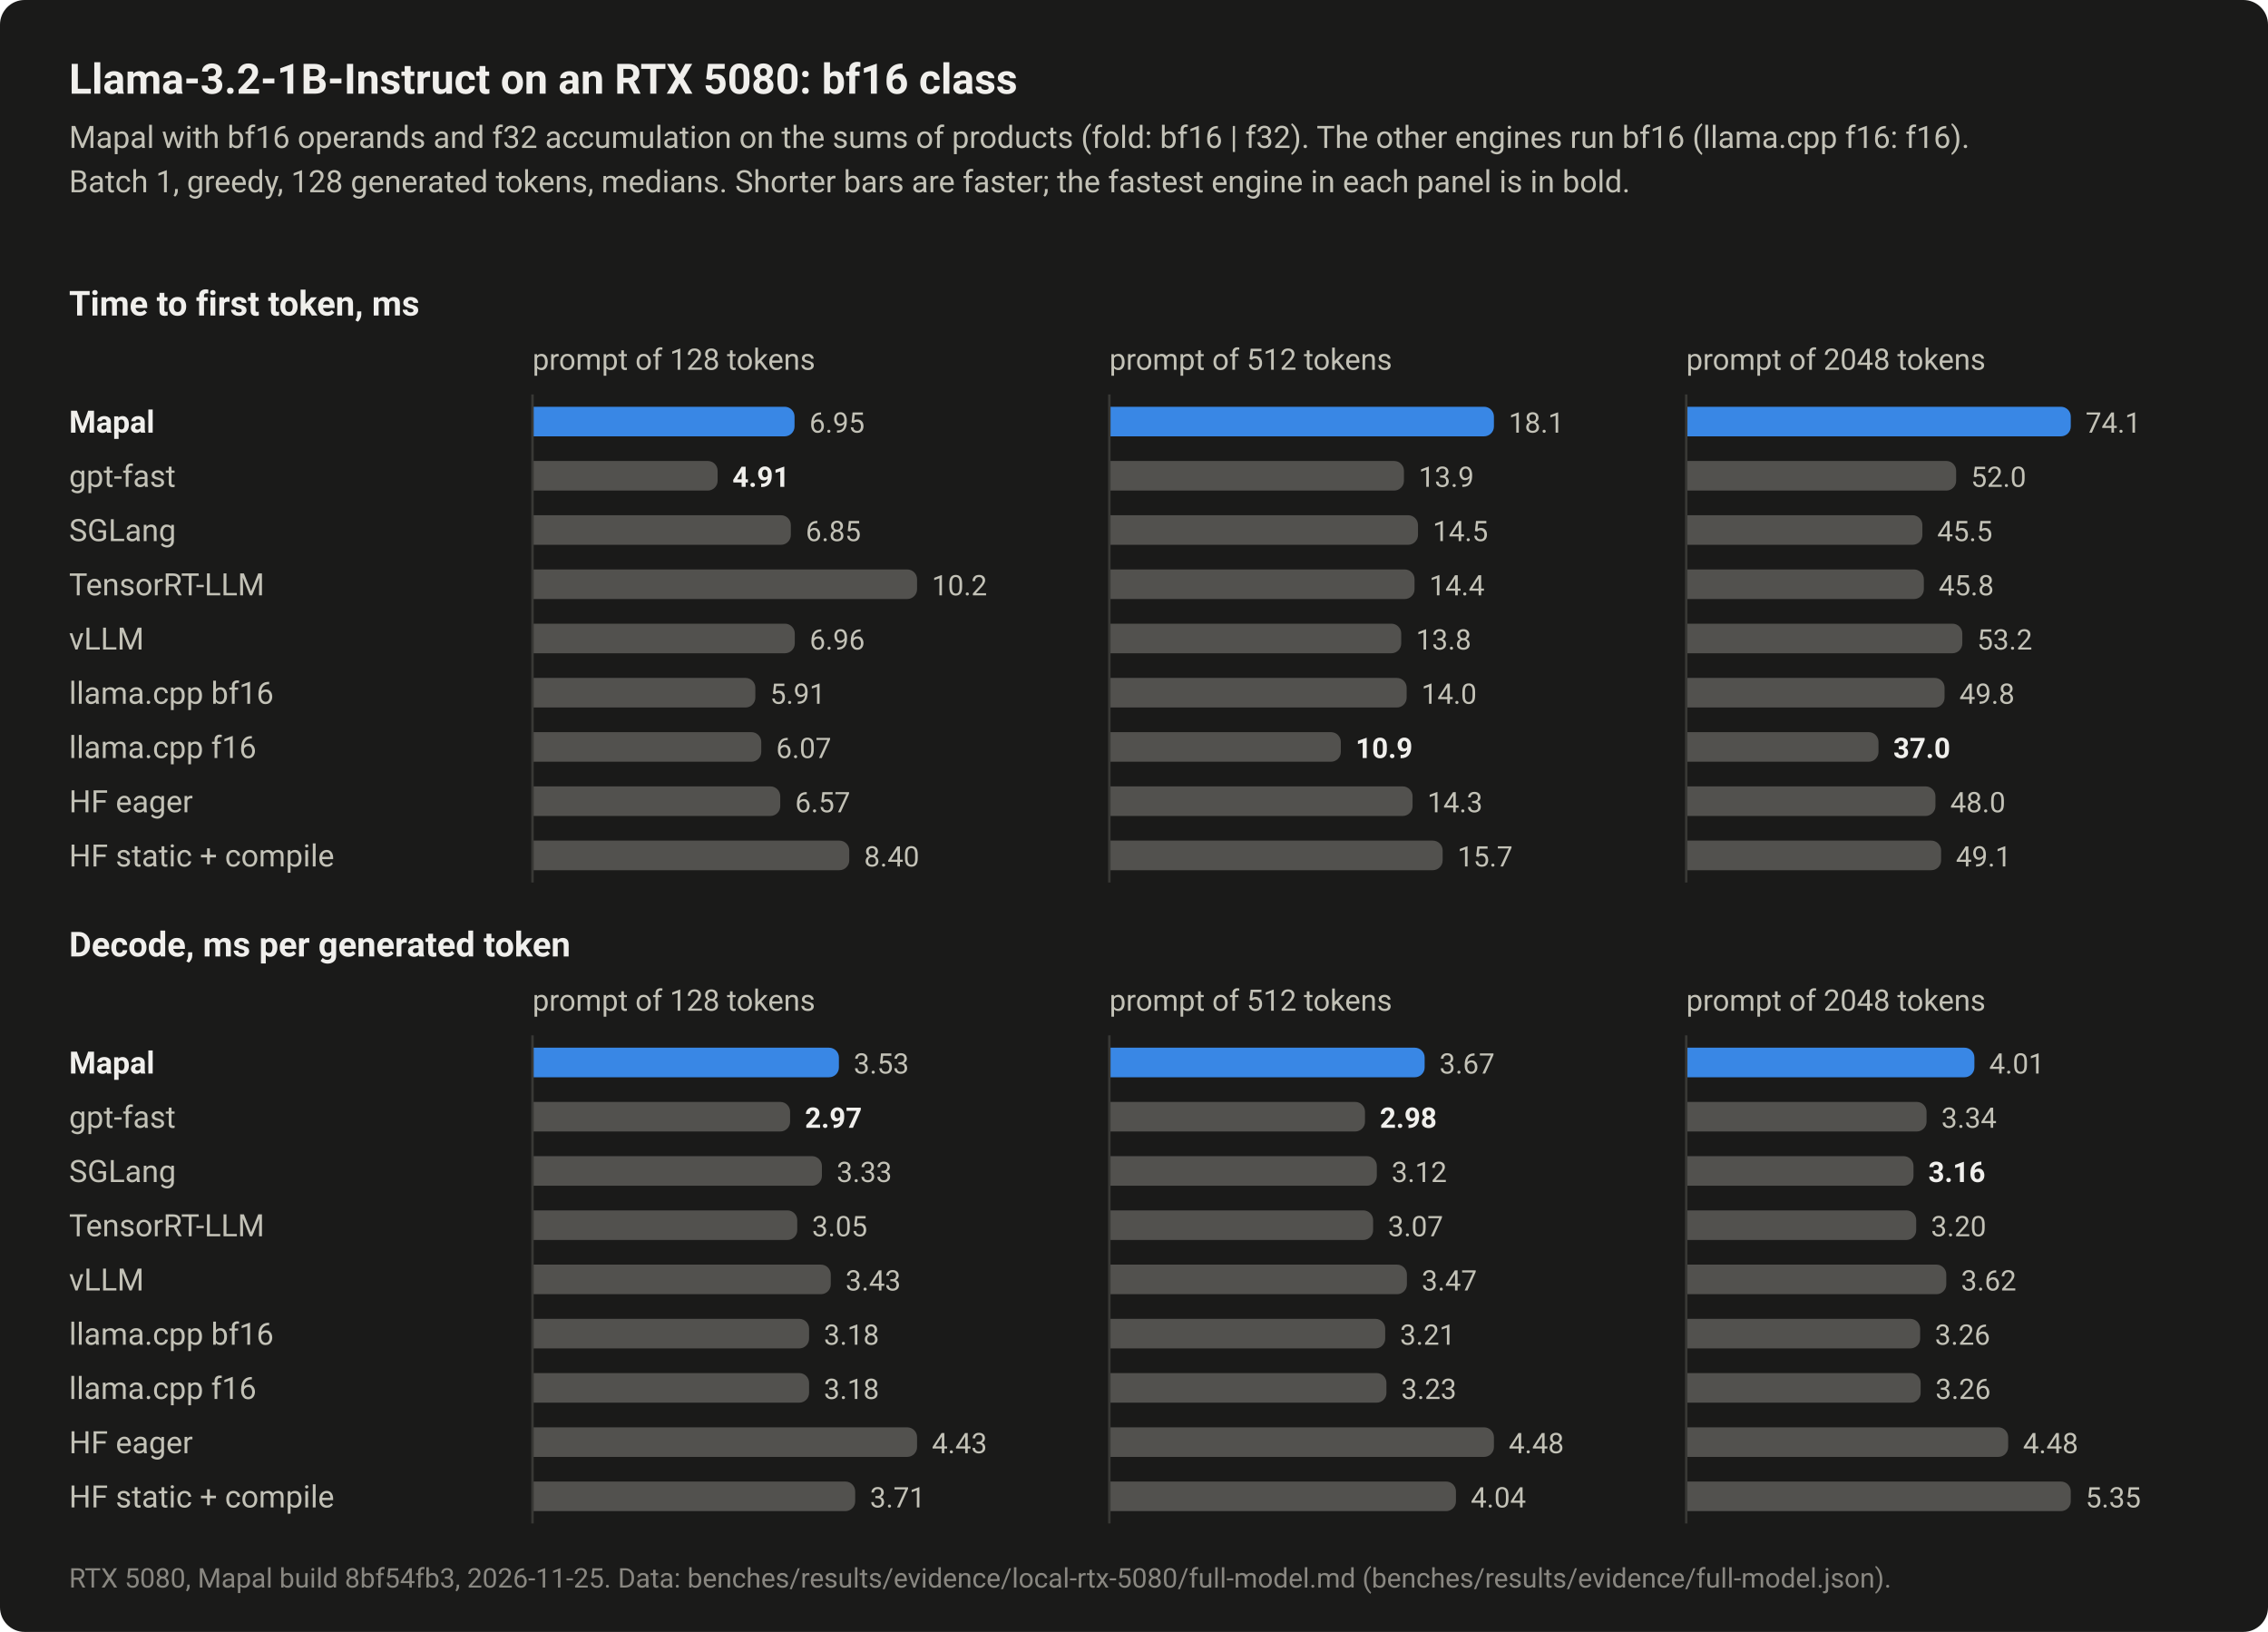
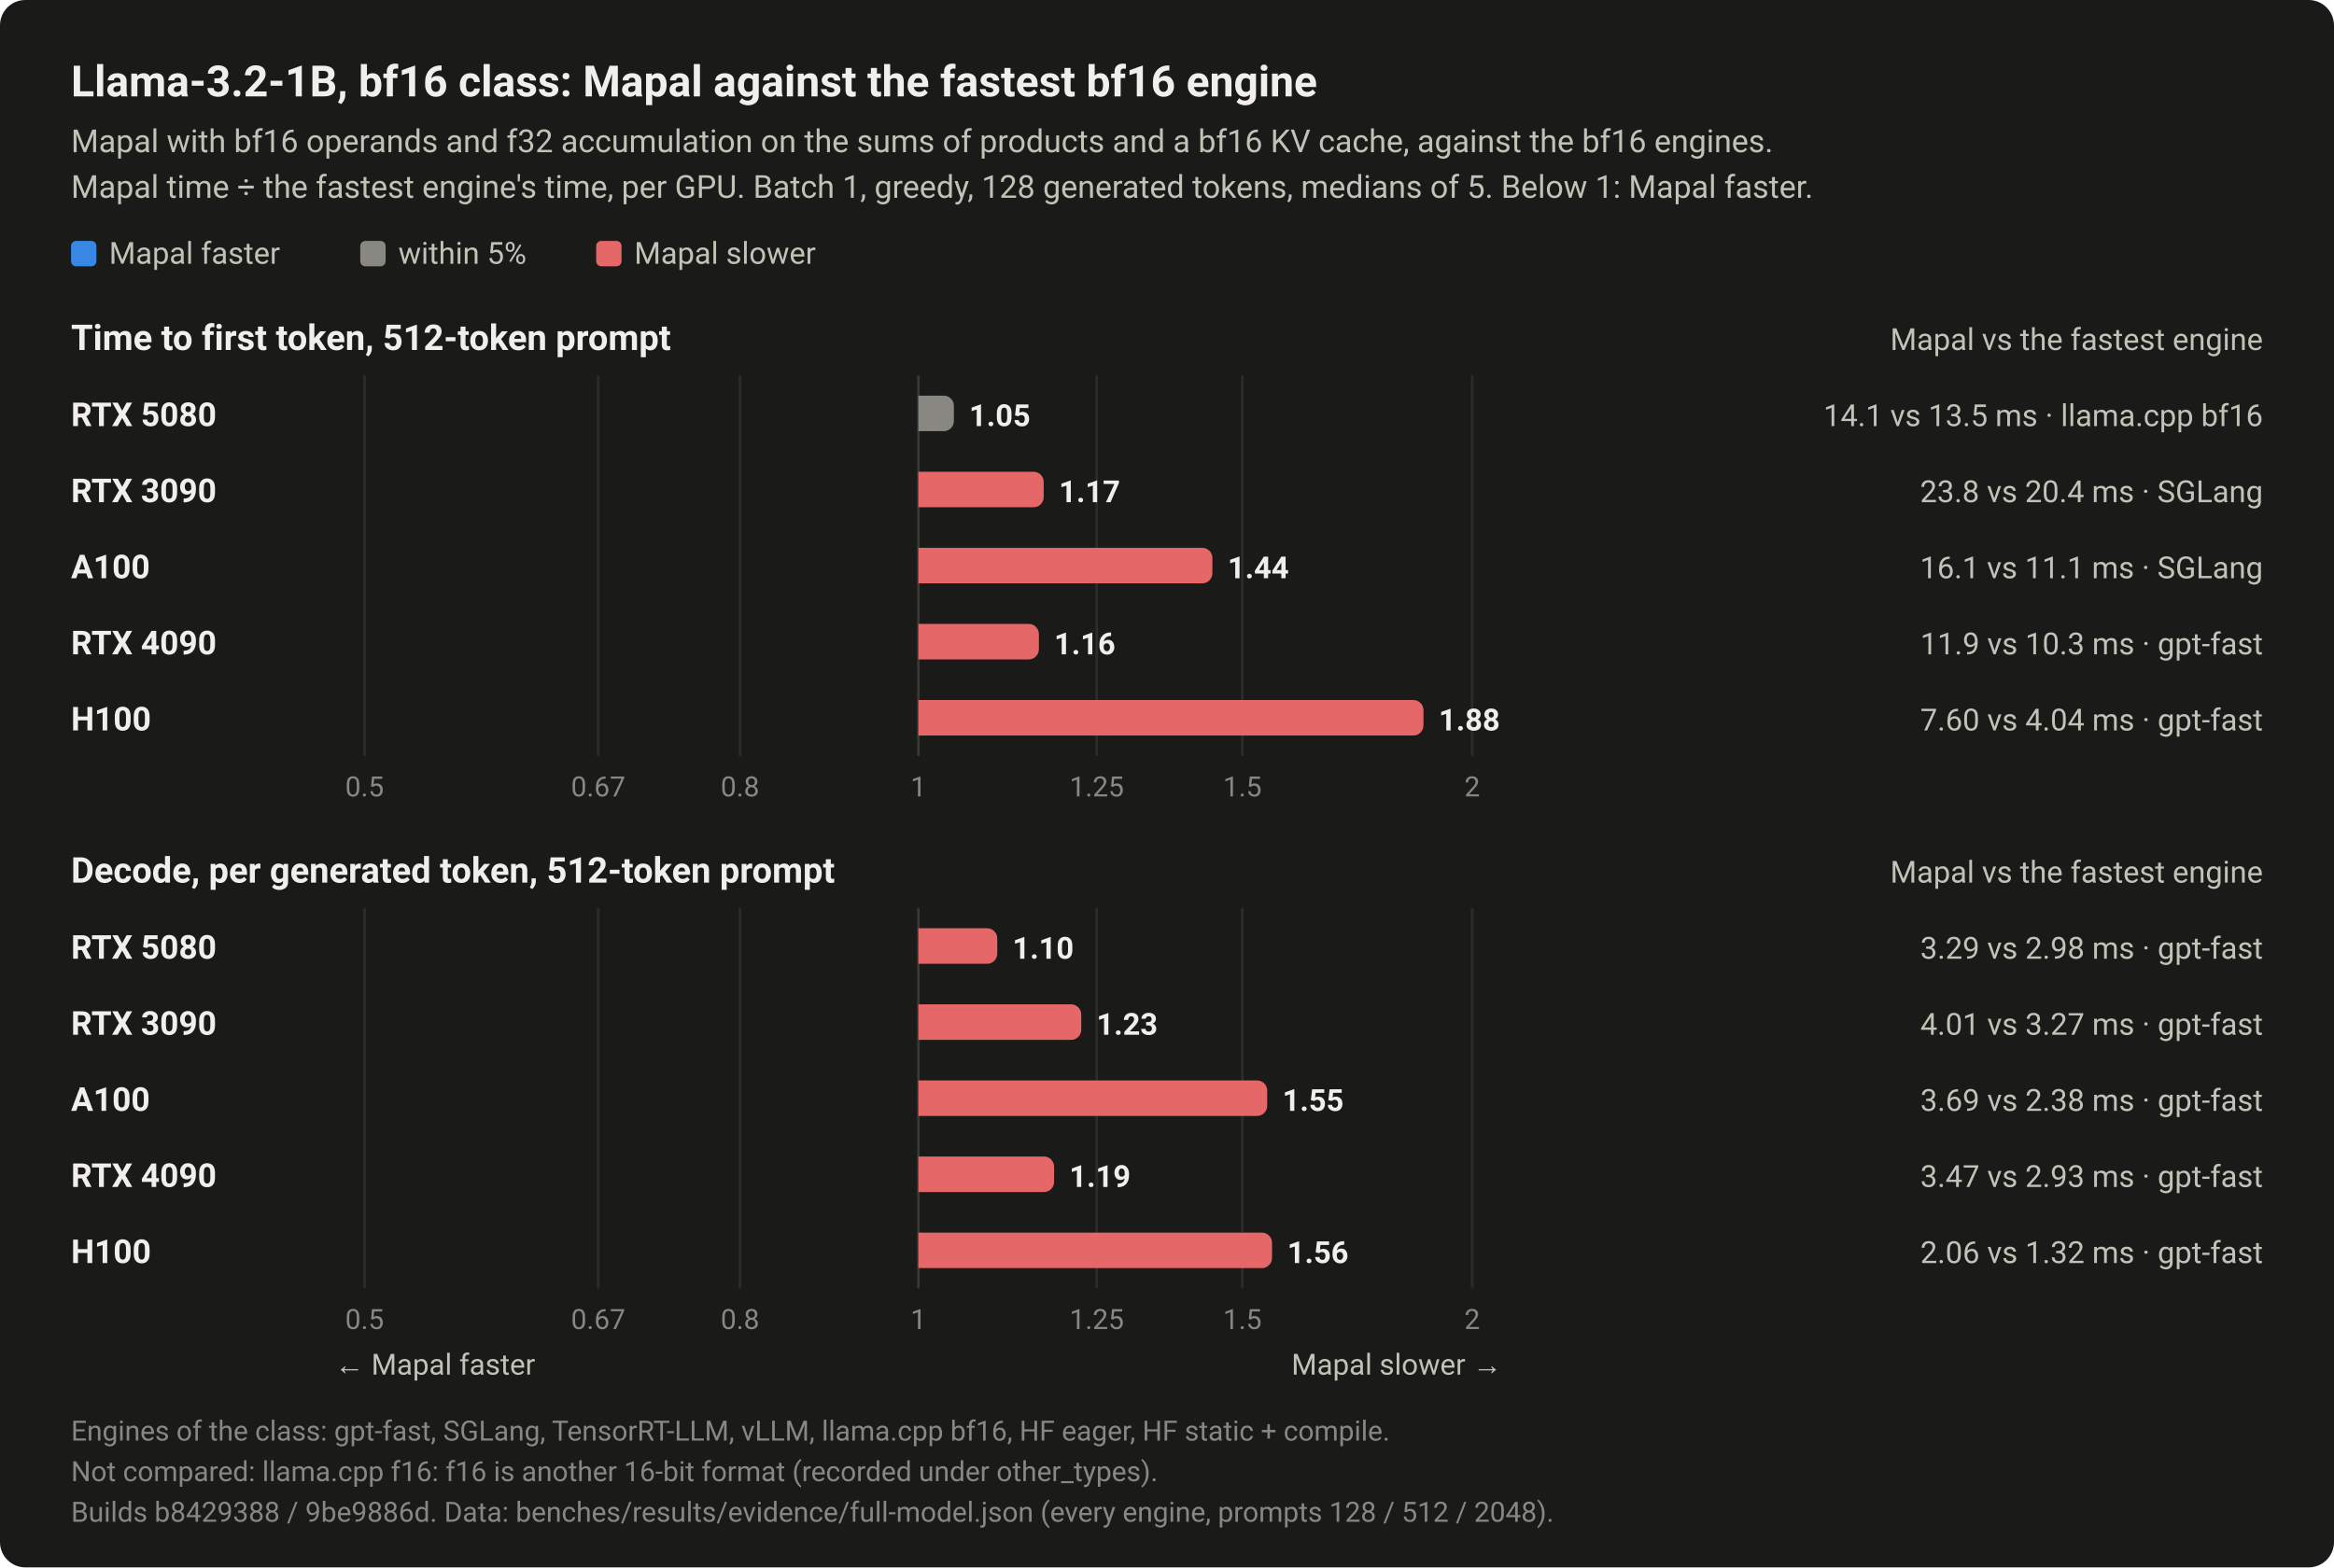
- <svg xmlns="http://www.w3.org/2000/svg" width="920" height="662" viewBox="0 0 920 662" role="img" aria-labelledby="t d">
+ <svg xmlns="http://www.w3.org/2000/svg" width="920" height="618" viewBox="0 0 920 618" role="img" aria-labelledby="t d">
  <style>text { font-family: system-ui, -apple-system, 'Segoe UI', Roboto, 'Helvetica Neue', Arial, sans-serif; } .num { font-variant-numeric: tabular-nums; }</style>
-   <rect width="920" height="662" rx="10" fill="#1a1a19" />
-   <text x="28.0" y="38.0" font-size="17" font-weight="600" fill="#f0efec" text-anchor="start">Llama-3.2-1B-Instruct on an RTX 5080: bf16 class</text>
-   <text x="28.0" y="60.0" font-size="12.5" font-weight="400" fill="#c3c2b7" text-anchor="start">Mapal with bf16 operands and f32 accumulation on the sums of products (fold: bf16 | f32). The other engines run bf16 (llama.cpp f16: f16).</text>
-   <text x="28.0" y="78.0" font-size="12.5" font-weight="400" fill="#c3c2b7" text-anchor="start">Batch 1, greedy, 128 generated tokens, medians. Shorter bars are faster; the fastest engine in each panel is in bold.</text>
-   <text x="28.0" y="128.0" font-size="14" font-weight="600" fill="#f0efec" text-anchor="start">Time to first token, ms</text>
-   <text x="216.0" y="150.0" font-size="12" font-weight="400" fill="#c3c2b7" text-anchor="start">prompt of 128 tokens</text>
-   <text x="450.0" y="150.0" font-size="12" font-weight="400" fill="#c3c2b7" text-anchor="start">prompt of 512 tokens</text>
-   <text x="684.0" y="150.0" font-size="12" font-weight="400" fill="#c3c2b7" text-anchor="start">prompt of 2048 tokens</text>
-   <path d="M216.0,165.0 H318.3 A4,4 0 0 1 322.3,169.0 V173.0 A4,4 0 0 1 318.3,177.0 H216.0 Z" fill="#3987e5" />
-   <text x="328.3" y="175.5" font-size="11.5" font-weight="400" fill="#c3c2b7" text-anchor="start" class="num">6.95</text>
-   <path d="M216.0,187.0 H287.1 A4,4 0 0 1 291.1,191.0 V195.0 A4,4 0 0 1 287.1,199.0 H216.0 Z" fill="#52514e" />
-   <text x="297.1" y="197.5" font-size="11.5" font-weight="700" fill="#f0efec" text-anchor="start" class="num">4.91</text>
-   <path d="M216.0,209.0 H316.8 A4,4 0 0 1 320.8,213.0 V217.0 A4,4 0 0 1 316.8,221.0 H216.0 Z" fill="#52514e" />
-   <text x="326.8" y="219.5" font-size="11.5" font-weight="400" fill="#c3c2b7" text-anchor="start" class="num">6.85</text>
-   <path d="M216.0,231.0 H368.0 A4,4 0 0 1 372.0,235.0 V239.0 A4,4 0 0 1 368.0,243.0 H216.0 Z" fill="#52514e" />
-   <text x="378.0" y="241.5" font-size="11.5" font-weight="400" fill="#c3c2b7" text-anchor="start" class="num">10.2</text>
-   <path d="M216.0,253.0 H318.4 A4,4 0 0 1 322.4,257.0 V261.0 A4,4 0 0 1 318.4,265.0 H216.0 Z" fill="#52514e" />
-   <text x="328.4" y="263.5" font-size="11.5" font-weight="400" fill="#c3c2b7" text-anchor="start" class="num">6.96</text>
-   <path d="M216.0,275.0 H302.4 A4,4 0 0 1 306.4,279.0 V283.0 A4,4 0 0 1 302.4,287.0 H216.0 Z" fill="#52514e" />
-   <text x="312.4" y="285.5" font-size="11.5" font-weight="400" fill="#c3c2b7" text-anchor="start" class="num">5.91</text>
-   <path d="M216.0,297.0 H304.8 A4,4 0 0 1 308.8,301.0 V305.0 A4,4 0 0 1 304.8,309.0 H216.0 Z" fill="#52514e" />
-   <text x="314.8" y="307.5" font-size="11.5" font-weight="400" fill="#c3c2b7" text-anchor="start" class="num">6.07</text>
-   <path d="M216.0,319.0 H312.5 A4,4 0 0 1 316.5,323.0 V327.0 A4,4 0 0 1 312.5,331.0 H216.0 Z" fill="#52514e" />
-   <text x="322.5" y="329.5" font-size="11.5" font-weight="400" fill="#c3c2b7" text-anchor="start" class="num">6.57</text>
-   <path d="M216.0,341.0 H340.5 A4,4 0 0 1 344.5,345.0 V349.0 A4,4 0 0 1 340.5,353.0 H216.0 Z" fill="#52514e" />
-   <text x="350.5" y="351.5" font-size="11.5" font-weight="400" fill="#c3c2b7" text-anchor="start" class="num">8.40</text>
-   <line x1="216.0" y1="160.0" x2="216.0" y2="358.0" stroke="#383835" stroke-width="1" />
-   <path d="M450.0,165.0 H602.0 A4,4 0 0 1 606.0,169.0 V173.0 A4,4 0 0 1 602.0,177.0 H450.0 Z" fill="#3987e5" />
-   <text x="612.0" y="175.5" font-size="11.5" font-weight="400" fill="#c3c2b7" text-anchor="start" class="num">18.1</text>
-   <path d="M450.0,187.0 H565.5 A4,4 0 0 1 569.5,191.0 V195.0 A4,4 0 0 1 565.5,199.0 H450.0 Z" fill="#52514e" />
-   <text x="575.5" y="197.5" font-size="11.5" font-weight="400" fill="#c3c2b7" text-anchor="start" class="num">13.9</text>
-   <path d="M450.0,209.0 H571.2 A4,4 0 0 1 575.2,213.0 V217.0 A4,4 0 0 1 571.2,221.0 H450.0 Z" fill="#52514e" />
-   <text x="581.2" y="219.5" font-size="11.5" font-weight="400" fill="#c3c2b7" text-anchor="start" class="num">14.5</text>
-   <path d="M450.0,231.0 H569.8 A4,4 0 0 1 573.8,235.0 V239.0 A4,4 0 0 1 569.8,243.0 H450.0 Z" fill="#52514e" />
-   <text x="579.8" y="241.5" font-size="11.5" font-weight="400" fill="#c3c2b7" text-anchor="start" class="num">14.4</text>
-   <path d="M450.0,253.0 H564.4 A4,4 0 0 1 568.4,257.0 V261.0 A4,4 0 0 1 564.4,265.0 H450.0 Z" fill="#52514e" />
-   <text x="574.4" y="263.5" font-size="11.5" font-weight="400" fill="#c3c2b7" text-anchor="start" class="num">13.8</text>
-   <path d="M450.0,275.0 H566.6 A4,4 0 0 1 570.6,279.0 V283.0 A4,4 0 0 1 566.6,287.0 H450.0 Z" fill="#52514e" />
-   <text x="576.6" y="285.5" font-size="11.5" font-weight="400" fill="#c3c2b7" text-anchor="start" class="num">14.0</text>
-   <path d="M450.0,297.0 H539.9 A4,4 0 0 1 543.9,301.0 V305.0 A4,4 0 0 1 539.9,309.0 H450.0 Z" fill="#52514e" />
-   <text x="549.9" y="307.5" font-size="11.5" font-weight="700" fill="#f0efec" text-anchor="start" class="num">10.9</text>
-   <path d="M450.0,319.0 H569.0 A4,4 0 0 1 573.0,323.0 V327.0 A4,4 0 0 1 569.0,331.0 H450.0 Z" fill="#52514e" />
-   <text x="579.0" y="329.5" font-size="11.5" font-weight="400" fill="#c3c2b7" text-anchor="start" class="num">14.3</text>
-   <path d="M450.0,341.0 H581.2 A4,4 0 0 1 585.2,345.0 V349.0 A4,4 0 0 1 581.2,353.0 H450.0 Z" fill="#52514e" />
-   <text x="591.2" y="351.5" font-size="11.5" font-weight="400" fill="#c3c2b7" text-anchor="start" class="num">15.7</text>
-   <line x1="450.0" y1="160.0" x2="450.0" y2="358.0" stroke="#383835" stroke-width="1" />
-   <path d="M684.0,165.0 H836.0 A4,4 0 0 1 840.0,169.0 V173.0 A4,4 0 0 1 836.0,177.0 H684.0 Z" fill="#3987e5" />
-   <text x="846.0" y="175.5" font-size="11.5" font-weight="400" fill="#c3c2b7" text-anchor="start" class="num">74.1</text>
-   <path d="M684.0,187.0 H789.5 A4,4 0 0 1 793.5,191.0 V195.0 A4,4 0 0 1 789.5,199.0 H684.0 Z" fill="#52514e" />
-   <text x="799.5" y="197.5" font-size="11.5" font-weight="400" fill="#c3c2b7" text-anchor="start" class="num">52.0</text>
-   <path d="M684.0,209.0 H775.8 A4,4 0 0 1 779.8,213.0 V217.0 A4,4 0 0 1 775.8,221.0 H684.0 Z" fill="#52514e" />
-   <text x="785.8" y="219.5" font-size="11.5" font-weight="400" fill="#c3c2b7" text-anchor="start" class="num">45.5</text>
-   <path d="M684.0,231.0 H776.4 A4,4 0 0 1 780.4,235.0 V239.0 A4,4 0 0 1 776.4,243.0 H684.0 Z" fill="#52514e" />
-   <text x="786.4" y="241.5" font-size="11.5" font-weight="400" fill="#c3c2b7" text-anchor="start" class="num">45.8</text>
-   <path d="M684.0,253.0 H792.0 A4,4 0 0 1 796.0,257.0 V261.0 A4,4 0 0 1 792.0,265.0 H684.0 Z" fill="#52514e" />
-   <text x="802.0" y="263.5" font-size="11.5" font-weight="400" fill="#c3c2b7" text-anchor="start" class="num">53.2</text>
-   <path d="M684.0,275.0 H784.8 A4,4 0 0 1 788.8,279.0 V283.0 A4,4 0 0 1 784.8,287.0 H684.0 Z" fill="#52514e" />
-   <text x="794.8" y="285.5" font-size="11.5" font-weight="400" fill="#c3c2b7" text-anchor="start" class="num">49.8</text>
-   <path d="M684.0,297.0 H758.0 A4,4 0 0 1 762.0,301.0 V305.0 A4,4 0 0 1 758.0,309.0 H684.0 Z" fill="#52514e" />
-   <text x="768.0" y="307.5" font-size="11.5" font-weight="700" fill="#f0efec" text-anchor="start" class="num">37.0</text>
-   <path d="M684.0,319.0 H781.1 A4,4 0 0 1 785.1,323.0 V327.0 A4,4 0 0 1 781.1,331.0 H684.0 Z" fill="#52514e" />
-   <text x="791.1" y="329.5" font-size="11.5" font-weight="400" fill="#c3c2b7" text-anchor="start" class="num">48.0</text>
-   <path d="M684.0,341.0 H783.4 A4,4 0 0 1 787.4,345.0 V349.0 A4,4 0 0 1 783.4,353.0 H684.0 Z" fill="#52514e" />
-   <text x="793.4" y="351.5" font-size="11.5" font-weight="400" fill="#c3c2b7" text-anchor="start" class="num">49.1</text>
-   <line x1="684.0" y1="160.0" x2="684.0" y2="358.0" stroke="#383835" stroke-width="1" />
-   <text x="28.0" y="175.5" font-size="12.5" font-weight="700" fill="#f0efec" text-anchor="start">Mapal</text>
-   <text x="28.0" y="197.5" font-size="12.5" font-weight="400" fill="#c3c2b7" text-anchor="start">gpt-fast</text>
-   <text x="28.0" y="219.5" font-size="12.5" font-weight="400" fill="#c3c2b7" text-anchor="start">SGLang</text>
-   <text x="28.0" y="241.5" font-size="12.5" font-weight="400" fill="#c3c2b7" text-anchor="start">TensorRT-LLM</text>
-   <text x="28.0" y="263.5" font-size="12.5" font-weight="400" fill="#c3c2b7" text-anchor="start">vLLM</text>
-   <text x="28.0" y="285.5" font-size="12.5" font-weight="400" fill="#c3c2b7" text-anchor="start">llama.cpp bf16</text>
-   <text x="28.0" y="307.5" font-size="12.5" font-weight="400" fill="#c3c2b7" text-anchor="start">llama.cpp f16</text>
-   <text x="28.0" y="329.5" font-size="12.5" font-weight="400" fill="#c3c2b7" text-anchor="start">HF eager</text>
-   <text x="28.0" y="351.5" font-size="12.5" font-weight="400" fill="#c3c2b7" text-anchor="start">HF static + compile</text>
-   <text x="28.0" y="388.0" font-size="14" font-weight="600" fill="#f0efec" text-anchor="start">Decode, ms per generated token</text>
-   <text x="216.0" y="410.0" font-size="12" font-weight="400" fill="#c3c2b7" text-anchor="start">prompt of 128 tokens</text>
-   <text x="450.0" y="410.0" font-size="12" font-weight="400" fill="#c3c2b7" text-anchor="start">prompt of 512 tokens</text>
-   <text x="684.0" y="410.0" font-size="12" font-weight="400" fill="#c3c2b7" text-anchor="start">prompt of 2048 tokens</text>
-   <path d="M216.0,425.0 H336.3 A4,4 0 0 1 340.3,429.0 V433.0 A4,4 0 0 1 336.3,437.0 H216.0 Z" fill="#3987e5" />
-   <text x="346.3" y="435.5" font-size="11.5" font-weight="400" fill="#c3c2b7" text-anchor="start" class="num">3.53</text>
-   <path d="M216.0,447.0 H316.5 A4,4 0 0 1 320.5,451.0 V455.0 A4,4 0 0 1 316.5,459.0 H216.0 Z" fill="#52514e" />
-   <text x="326.5" y="457.5" font-size="11.5" font-weight="700" fill="#f0efec" text-anchor="start" class="num">2.97</text>
-   <path d="M216.0,469.0 H329.4 A4,4 0 0 1 333.4,473.0 V477.0 A4,4 0 0 1 329.4,481.0 H216.0 Z" fill="#52514e" />
-   <text x="339.4" y="479.5" font-size="11.5" font-weight="400" fill="#c3c2b7" text-anchor="start" class="num">3.33</text>
-   <path d="M216.0,491.0 H319.4 A4,4 0 0 1 323.4,495.0 V499.0 A4,4 0 0 1 319.4,503.0 H216.0 Z" fill="#52514e" />
-   <text x="329.4" y="501.5" font-size="11.5" font-weight="400" fill="#c3c2b7" text-anchor="start" class="num">3.05</text>
-   <path d="M216.0,513.0 H333.0 A4,4 0 0 1 337.0,517.0 V521.0 A4,4 0 0 1 333.0,525.0 H216.0 Z" fill="#52514e" />
-   <text x="343.0" y="523.5" font-size="11.5" font-weight="400" fill="#c3c2b7" text-anchor="start" class="num">3.43</text>
-   <path d="M216.0,535.0 H324.2 A4,4 0 0 1 328.2,539.0 V543.0 A4,4 0 0 1 324.2,547.0 H216.0 Z" fill="#52514e" />
-   <text x="334.2" y="545.5" font-size="11.5" font-weight="400" fill="#c3c2b7" text-anchor="start" class="num">3.18</text>
-   <path d="M216.0,557.0 H324.2 A4,4 0 0 1 328.2,561.0 V565.0 A4,4 0 0 1 324.2,569.0 H216.0 Z" fill="#52514e" />
-   <text x="334.2" y="567.5" font-size="11.5" font-weight="400" fill="#c3c2b7" text-anchor="start" class="num">3.18</text>
-   <path d="M216.0,579.0 H368.0 A4,4 0 0 1 372.0,583.0 V587.0 A4,4 0 0 1 368.0,591.0 H216.0 Z" fill="#52514e" />
-   <text x="378.0" y="589.5" font-size="11.5" font-weight="400" fill="#c3c2b7" text-anchor="start" class="num">4.43</text>
-   <path d="M216.0,601.0 H342.9 A4,4 0 0 1 346.9,605.0 V609.0 A4,4 0 0 1 342.9,613.0 H216.0 Z" fill="#52514e" />
-   <text x="352.9" y="611.5" font-size="11.5" font-weight="400" fill="#c3c2b7" text-anchor="start" class="num">3.71</text>
-   <line x1="216.0" y1="420.0" x2="216.0" y2="618.0" stroke="#383835" stroke-width="1" />
-   <path d="M450.0,425.0 H573.9 A4,4 0 0 1 577.9,429.0 V433.0 A4,4 0 0 1 573.9,437.0 H450.0 Z" fill="#3987e5" />
-   <text x="583.9" y="435.5" font-size="11.5" font-weight="400" fill="#c3c2b7" text-anchor="start" class="num">3.67</text>
-   <path d="M450.0,447.0 H549.7 A4,4 0 0 1 553.7,451.0 V455.0 A4,4 0 0 1 549.7,459.0 H450.0 Z" fill="#52514e" />
-   <text x="559.7" y="457.5" font-size="11.5" font-weight="700" fill="#f0efec" text-anchor="start" class="num">2.98</text>
-   <path d="M450.0,469.0 H554.5 A4,4 0 0 1 558.5,473.0 V477.0 A4,4 0 0 1 554.5,481.0 H450.0 Z" fill="#52514e" />
-   <text x="564.5" y="479.5" font-size="11.5" font-weight="400" fill="#c3c2b7" text-anchor="start" class="num">3.12</text>
-   <path d="M450.0,491.0 H553.0 A4,4 0 0 1 557.0,495.0 V499.0 A4,4 0 0 1 553.0,503.0 H450.0 Z" fill="#52514e" />
-   <text x="563.0" y="501.5" font-size="11.5" font-weight="400" fill="#c3c2b7" text-anchor="start" class="num">3.07</text>
-   <path d="M450.0,513.0 H566.7 A4,4 0 0 1 570.7,517.0 V521.0 A4,4 0 0 1 566.7,525.0 H450.0 Z" fill="#52514e" />
-   <text x="576.7" y="523.5" font-size="11.5" font-weight="400" fill="#c3c2b7" text-anchor="start" class="num">3.47</text>
-   <path d="M450.0,535.0 H557.9 A4,4 0 0 1 561.9,539.0 V543.0 A4,4 0 0 1 557.9,547.0 H450.0 Z" fill="#52514e" />
-   <text x="567.9" y="545.5" font-size="11.5" font-weight="400" fill="#c3c2b7" text-anchor="start" class="num">3.21</text>
-   <path d="M450.0,557.0 H558.4 A4,4 0 0 1 562.4,561.0 V565.0 A4,4 0 0 1 558.4,569.0 H450.0 Z" fill="#52514e" />
-   <text x="568.4" y="567.5" font-size="11.5" font-weight="400" fill="#c3c2b7" text-anchor="start" class="num">3.23</text>
-   <path d="M450.0,579.0 H602.0 A4,4 0 0 1 606.0,583.0 V587.0 A4,4 0 0 1 602.0,591.0 H450.0 Z" fill="#52514e" />
-   <text x="612.0" y="589.5" font-size="11.5" font-weight="400" fill="#c3c2b7" text-anchor="start" class="num">4.48</text>
-   <path d="M450.0,601.0 H586.6 A4,4 0 0 1 590.6,605.0 V609.0 A4,4 0 0 1 586.6,613.0 H450.0 Z" fill="#52514e" />
-   <text x="596.6" y="611.5" font-size="11.5" font-weight="400" fill="#c3c2b7" text-anchor="start" class="num">4.04</text>
-   <line x1="450.0" y1="420.0" x2="450.0" y2="618.0" stroke="#383835" stroke-width="1" />
-   <path d="M684.0,425.0 H796.9 A4,4 0 0 1 800.9,429.0 V433.0 A4,4 0 0 1 796.9,437.0 H684.0 Z" fill="#3987e5" />
-   <text x="806.9" y="435.5" font-size="11.5" font-weight="400" fill="#c3c2b7" text-anchor="start" class="num">4.01</text>
-   <path d="M684.0,447.0 H777.5 A4,4 0 0 1 781.5,451.0 V455.0 A4,4 0 0 1 777.5,459.0 H684.0 Z" fill="#52514e" />
-   <text x="787.5" y="457.5" font-size="11.5" font-weight="400" fill="#c3c2b7" text-anchor="start" class="num">3.34</text>
-   <path d="M684.0,469.0 H772.2 A4,4 0 0 1 776.2,473.0 V477.0 A4,4 0 0 1 772.2,481.0 H684.0 Z" fill="#52514e" />
-   <text x="782.2" y="479.5" font-size="11.5" font-weight="700" fill="#f0efec" text-anchor="start" class="num">3.16</text>
-   <path d="M684.0,491.0 H773.3 A4,4 0 0 1 777.3,495.0 V499.0 A4,4 0 0 1 773.3,503.0 H684.0 Z" fill="#52514e" />
-   <text x="783.3" y="501.5" font-size="11.5" font-weight="400" fill="#c3c2b7" text-anchor="start" class="num">3.20</text>
-   <path d="M684.0,513.0 H785.5 A4,4 0 0 1 789.5,517.0 V521.0 A4,4 0 0 1 785.5,525.0 H684.0 Z" fill="#52514e" />
-   <text x="795.5" y="523.5" font-size="11.5" font-weight="400" fill="#c3c2b7" text-anchor="start" class="num">3.62</text>
-   <path d="M684.0,535.0 H774.9 A4,4 0 0 1 778.9,539.0 V543.0 A4,4 0 0 1 774.9,547.0 H684.0 Z" fill="#52514e" />
-   <text x="784.9" y="545.5" font-size="11.5" font-weight="400" fill="#c3c2b7" text-anchor="start" class="num">3.26</text>
-   <path d="M684.0,557.0 H775.1 A4,4 0 0 1 779.1,561.0 V565.0 A4,4 0 0 1 775.1,569.0 H684.0 Z" fill="#52514e" />
-   <text x="785.1" y="567.5" font-size="11.5" font-weight="400" fill="#c3c2b7" text-anchor="start" class="num">3.26</text>
-   <path d="M684.0,579.0 H810.6 A4,4 0 0 1 814.6,583.0 V587.0 A4,4 0 0 1 810.6,591.0 H684.0 Z" fill="#52514e" />
-   <text x="820.6" y="589.5" font-size="11.5" font-weight="400" fill="#c3c2b7" text-anchor="start" class="num">4.48</text>
-   <path d="M684.0,601.0 H836.0 A4,4 0 0 1 840.0,605.0 V609.0 A4,4 0 0 1 836.0,613.0 H684.0 Z" fill="#52514e" />
-   <text x="846.0" y="611.5" font-size="11.5" font-weight="400" fill="#c3c2b7" text-anchor="start" class="num">5.35</text>
-   <line x1="684.0" y1="420.0" x2="684.0" y2="618.0" stroke="#383835" stroke-width="1" />
-   <text x="28.0" y="435.5" font-size="12.5" font-weight="700" fill="#f0efec" text-anchor="start">Mapal</text>
-   <text x="28.0" y="457.5" font-size="12.5" font-weight="400" fill="#c3c2b7" text-anchor="start">gpt-fast</text>
-   <text x="28.0" y="479.5" font-size="12.5" font-weight="400" fill="#c3c2b7" text-anchor="start">SGLang</text>
-   <text x="28.0" y="501.5" font-size="12.5" font-weight="400" fill="#c3c2b7" text-anchor="start">TensorRT-LLM</text>
-   <text x="28.0" y="523.5" font-size="12.5" font-weight="400" fill="#c3c2b7" text-anchor="start">vLLM</text>
-   <text x="28.0" y="545.5" font-size="12.5" font-weight="400" fill="#c3c2b7" text-anchor="start">llama.cpp bf16</text>
-   <text x="28.0" y="567.5" font-size="12.5" font-weight="400" fill="#c3c2b7" text-anchor="start">llama.cpp f16</text>
-   <text x="28.0" y="589.5" font-size="12.5" font-weight="400" fill="#c3c2b7" text-anchor="start">HF eager</text>
-   <text x="28.0" y="611.5" font-size="12.5" font-weight="400" fill="#c3c2b7" text-anchor="start">HF static + compile</text>
-   <text x="28.0" y="644.0" font-size="11" font-weight="400" fill="#898781" text-anchor="start">RTX 5080, Mapal build 8bf54fb3, 2026-11-25. Data: benches/results/evidence/local-rtx-5080/full-model.md (benches/results/evidence/full-model.json).</text>
+   <rect width="920" height="618" rx="10" fill="#1a1a19" />
+   <text x="28.0" y="38.0" font-size="17" font-weight="600" fill="#f0efec" text-anchor="start">Llama-3.2-1B, bf16 class: Mapal against the fastest bf16 engine</text>
+   <text x="28.0" y="60.0" font-size="12.5" font-weight="400" fill="#c3c2b7" text-anchor="start">Mapal with bf16 operands and f32 accumulation on the sums of products and a bf16 KV cache, against the bf16 engines.</text>
+   <text x="28.0" y="78.0" font-size="12.5" font-weight="400" fill="#c3c2b7" text-anchor="start">Mapal time ÷ the fastest engine's time, per GPU. Batch 1, greedy, 128 generated tokens, medians of 5. Below 1: Mapal faster.</text>
+   <rect x="28.0" y="95.0" width="10.0" height="10.0" rx="2" fill="#3987e5" />
+   <text x="43.0" y="104.0" font-size="12" font-weight="400" fill="#c3c2b7" text-anchor="start">Mapal faster</text>
+   <rect x="142.0" y="95.0" width="10.0" height="10.0" rx="2" fill="#898781" />
+   <text x="157.0" y="104.0" font-size="12" font-weight="400" fill="#c3c2b7" text-anchor="start">within 5%</text>
+   <rect x="235.0" y="95.0" width="10.0" height="10.0" rx="2" fill="#e66767" />
+   <text x="250.0" y="104.0" font-size="12" font-weight="400" fill="#c3c2b7" text-anchor="start">Mapal slower</text>
+   <text x="28.0" y="138.0" font-size="14" font-weight="600" fill="#f0efec" text-anchor="start">Time to first token, 512-token prompt</text>
+   <text x="892.0" y="138.0" font-size="12" font-weight="400" fill="#c3c2b7" text-anchor="end">Mapal vs the fastest engine</text>
+   <line x1="143.7" y1="148.0" x2="143.7" y2="298.0" stroke="#2c2c2a" stroke-width="1" />
+   <line x1="235.8" y1="148.0" x2="235.8" y2="298.0" stroke="#2c2c2a" stroke-width="1" />
+   <line x1="291.7" y1="148.0" x2="291.7" y2="298.0" stroke="#2c2c2a" stroke-width="1" />
+   <line x1="362.0" y1="148.0" x2="362.0" y2="298.0" stroke="#383835" stroke-width="1" />
+   <line x1="432.3" y1="148.0" x2="432.3" y2="298.0" stroke="#2c2c2a" stroke-width="1" />
+   <line x1="489.7" y1="148.0" x2="489.7" y2="298.0" stroke="#2c2c2a" stroke-width="1" />
+   <line x1="580.3" y1="148.0" x2="580.3" y2="298.0" stroke="#2c2c2a" stroke-width="1" />
+   <text x="28.0" y="168.0" font-size="13" font-weight="600" fill="#f0efec" text-anchor="start">RTX 5080</text>
+   <path d="M362.0,156.0 H372.0 A4,4 0 0 1 376.0,160.0 V166.0 A4,4 0 0 1 372.0,170.0 H362.0 Z" fill="#898781" />
+   <text x="382.0" y="168.0" font-size="12" font-weight="600" fill="#f0efec" text-anchor="start" class="num">1.05</text>
+   <text x="892.0" y="168.0" font-size="12" font-weight="400" fill="#c3c2b7" text-anchor="end" class="num">14.1 vs 13.5 ms · llama.cpp bf16</text>
+   <text x="28.0" y="198.0" font-size="13" font-weight="600" fill="#f0efec" text-anchor="start">RTX 3090</text>
+   <path d="M362.0,186.0 H407.4 A4,4 0 0 1 411.4,190.0 V196.0 A4,4 0 0 1 407.4,200.0 H362.0 Z" fill="#e66767" />
+   <text x="417.4" y="198.0" font-size="12" font-weight="600" fill="#f0efec" text-anchor="start" class="num">1.17</text>
+   <text x="892.0" y="198.0" font-size="12" font-weight="400" fill="#c3c2b7" text-anchor="end" class="num">23.8 vs 20.4 ms · SGLang</text>
+   <text x="28.0" y="228.0" font-size="13" font-weight="600" fill="#f0efec" text-anchor="start">A100</text>
+   <path d="M362.0,216.0 H473.9 A4,4 0 0 1 477.9,220.0 V226.0 A4,4 0 0 1 473.9,230.0 H362.0 Z" fill="#e66767" />
+   <text x="483.9" y="228.0" font-size="12" font-weight="600" fill="#f0efec" text-anchor="start" class="num">1.44</text>
+   <text x="892.0" y="228.0" font-size="12" font-weight="400" fill="#c3c2b7" text-anchor="end" class="num">16.1 vs 11.1 ms · SGLang</text>
+   <text x="28.0" y="258.0" font-size="13" font-weight="600" fill="#f0efec" text-anchor="start">RTX 4090</text>
+   <path d="M362.0,246.0 H405.5 A4,4 0 0 1 409.5,250.0 V256.0 A4,4 0 0 1 405.5,260.0 H362.0 Z" fill="#e66767" />
+   <text x="415.5" y="258.0" font-size="12" font-weight="600" fill="#f0efec" text-anchor="start" class="num">1.16</text>
+   <text x="892.0" y="258.0" font-size="12" font-weight="400" fill="#c3c2b7" text-anchor="end" class="num">11.9 vs 10.3 ms · gpt-fast</text>
+   <text x="28.0" y="288.0" font-size="13" font-weight="600" fill="#f0efec" text-anchor="start">H100</text>
+   <path d="M362.0,276.0 H557.1 A4,4 0 0 1 561.1,280.0 V286.0 A4,4 0 0 1 557.1,290.0 H362.0 Z" fill="#e66767" />
+   <text x="567.1" y="288.0" font-size="12" font-weight="600" fill="#f0efec" text-anchor="start" class="num">1.88</text>
+   <text x="892.0" y="288.0" font-size="12" font-weight="400" fill="#c3c2b7" text-anchor="end" class="num">7.60 vs 4.04 ms · gpt-fast</text>
+   <text x="143.7" y="314.0" font-size="11" font-weight="400" fill="#898781" text-anchor="middle" class="num">0.5</text>
+   <text x="235.8" y="314.0" font-size="11" font-weight="400" fill="#898781" text-anchor="middle" class="num">0.67</text>
+   <text x="291.7" y="314.0" font-size="11" font-weight="400" fill="#898781" text-anchor="middle" class="num">0.8</text>
+   <text x="362.0" y="314.0" font-size="11" font-weight="400" fill="#898781" text-anchor="middle" class="num">1</text>
+   <text x="432.3" y="314.0" font-size="11" font-weight="400" fill="#898781" text-anchor="middle" class="num">1.25</text>
+   <text x="489.7" y="314.0" font-size="11" font-weight="400" fill="#898781" text-anchor="middle" class="num">1.5</text>
+   <text x="580.3" y="314.0" font-size="11" font-weight="400" fill="#898781" text-anchor="middle" class="num">2</text>
+   <text x="28.0" y="348.0" font-size="14" font-weight="600" fill="#f0efec" text-anchor="start">Decode, per generated token, 512-token prompt</text>
+   <text x="892.0" y="348.0" font-size="12" font-weight="400" fill="#c3c2b7" text-anchor="end">Mapal vs the fastest engine</text>
+   <line x1="143.7" y1="358.0" x2="143.7" y2="508.0" stroke="#2c2c2a" stroke-width="1" />
+   <line x1="235.8" y1="358.0" x2="235.8" y2="508.0" stroke="#2c2c2a" stroke-width="1" />
+   <line x1="291.7" y1="358.0" x2="291.7" y2="508.0" stroke="#2c2c2a" stroke-width="1" />
+   <line x1="362.0" y1="358.0" x2="362.0" y2="508.0" stroke="#383835" stroke-width="1" />
+   <line x1="432.3" y1="358.0" x2="432.3" y2="508.0" stroke="#2c2c2a" stroke-width="1" />
+   <line x1="489.7" y1="358.0" x2="489.7" y2="508.0" stroke="#2c2c2a" stroke-width="1" />
+   <line x1="580.3" y1="358.0" x2="580.3" y2="508.0" stroke="#2c2c2a" stroke-width="1" />
+   <text x="28.0" y="378.0" font-size="13" font-weight="600" fill="#f0efec" text-anchor="start">RTX 5080</text>
+   <path d="M362.0,366.0 H389.1 A4,4 0 0 1 393.1,370.0 V376.0 A4,4 0 0 1 389.1,380.0 H362.0 Z" fill="#e66767" />
+   <text x="399.1" y="378.0" font-size="12" font-weight="600" fill="#f0efec" text-anchor="start" class="num">1.10</text>
+   <text x="892.0" y="378.0" font-size="12" font-weight="400" fill="#c3c2b7" text-anchor="end" class="num">3.29 vs 2.98 ms · gpt-fast</text>
+   <text x="28.0" y="408.0" font-size="13" font-weight="600" fill="#f0efec" text-anchor="start">RTX 3090</text>
+   <path d="M362.0,396.0 H422.2 A4,4 0 0 1 426.2,400.0 V406.0 A4,4 0 0 1 422.2,410.0 H362.0 Z" fill="#e66767" />
+   <text x="432.2" y="408.0" font-size="12" font-weight="600" fill="#f0efec" text-anchor="start" class="num">1.23</text>
+   <text x="892.0" y="408.0" font-size="12" font-weight="400" fill="#c3c2b7" text-anchor="end" class="num">4.01 vs 3.27 ms · gpt-fast</text>
+   <text x="28.0" y="438.0" font-size="13" font-weight="600" fill="#f0efec" text-anchor="start">A100</text>
+   <path d="M362.0,426.0 H495.5 A4,4 0 0 1 499.5,430.0 V436.0 A4,4 0 0 1 495.5,440.0 H362.0 Z" fill="#e66767" />
+   <text x="505.5" y="438.0" font-size="12" font-weight="600" fill="#f0efec" text-anchor="start" class="num">1.55</text>
+   <text x="892.0" y="438.0" font-size="12" font-weight="400" fill="#c3c2b7" text-anchor="end" class="num">3.69 vs 2.38 ms · gpt-fast</text>
+   <text x="28.0" y="468.0" font-size="13" font-weight="600" fill="#f0efec" text-anchor="start">RTX 4090</text>
+   <path d="M362.0,456.0 H411.5 A4,4 0 0 1 415.5,460.0 V466.0 A4,4 0 0 1 411.5,470.0 H362.0 Z" fill="#e66767" />
+   <text x="421.5" y="468.0" font-size="12" font-weight="600" fill="#f0efec" text-anchor="start" class="num">1.19</text>
+   <text x="892.0" y="468.0" font-size="12" font-weight="400" fill="#c3c2b7" text-anchor="end" class="num">3.47 vs 2.93 ms · gpt-fast</text>
+   <text x="28.0" y="498.0" font-size="13" font-weight="600" fill="#f0efec" text-anchor="start">H100</text>
+   <path d="M362.0,486.0 H497.4 A4,4 0 0 1 501.4,490.0 V496.0 A4,4 0 0 1 497.4,500.0 H362.0 Z" fill="#e66767" />
+   <text x="507.4" y="498.0" font-size="12" font-weight="600" fill="#f0efec" text-anchor="start" class="num">1.56</text>
+   <text x="892.0" y="498.0" font-size="12" font-weight="400" fill="#c3c2b7" text-anchor="end" class="num">2.06 vs 1.32 ms · gpt-fast</text>
+   <text x="143.7" y="524.0" font-size="11" font-weight="400" fill="#898781" text-anchor="middle" class="num">0.5</text>
+   <text x="235.8" y="524.0" font-size="11" font-weight="400" fill="#898781" text-anchor="middle" class="num">0.67</text>
+   <text x="291.7" y="524.0" font-size="11" font-weight="400" fill="#898781" text-anchor="middle" class="num">0.8</text>
+   <text x="362.0" y="524.0" font-size="11" font-weight="400" fill="#898781" text-anchor="middle" class="num">1</text>
+   <text x="432.3" y="524.0" font-size="11" font-weight="400" fill="#898781" text-anchor="middle" class="num">1.25</text>
+   <text x="489.7" y="524.0" font-size="11" font-weight="400" fill="#898781" text-anchor="middle" class="num">1.5</text>
+   <text x="580.3" y="524.0" font-size="11" font-weight="400" fill="#898781" text-anchor="middle" class="num">2</text>
+   <text x="132.0" y="542.0" font-size="11.5" font-weight="400" fill="#c3c2b7" text-anchor="start">← Mapal faster</text>
+   <text x="592.0" y="542.0" font-size="11.5" font-weight="400" fill="#c3c2b7" text-anchor="end">Mapal slower →</text>
+   <text x="28.0" y="568.0" font-size="11" font-weight="400" fill="#898781" text-anchor="start">Engines of the class: gpt-fast, SGLang, TensorRT-LLM, vLLM, llama.cpp bf16, HF eager, HF static + compile.</text>
+   <text x="28.0" y="584.0" font-size="11" font-weight="400" fill="#898781" text-anchor="start">Not compared: llama.cpp f16: f16 is another 16-bit format (recorded under other_types).</text>
+   <text x="28.0" y="600.0" font-size="11" font-weight="400" fill="#898781" text-anchor="start">Builds b8429388 / 9be9886d. Data: benches/results/evidence/full-model.json (every engine, prompts 128 / 512 / 2048).</text>
</svg>
